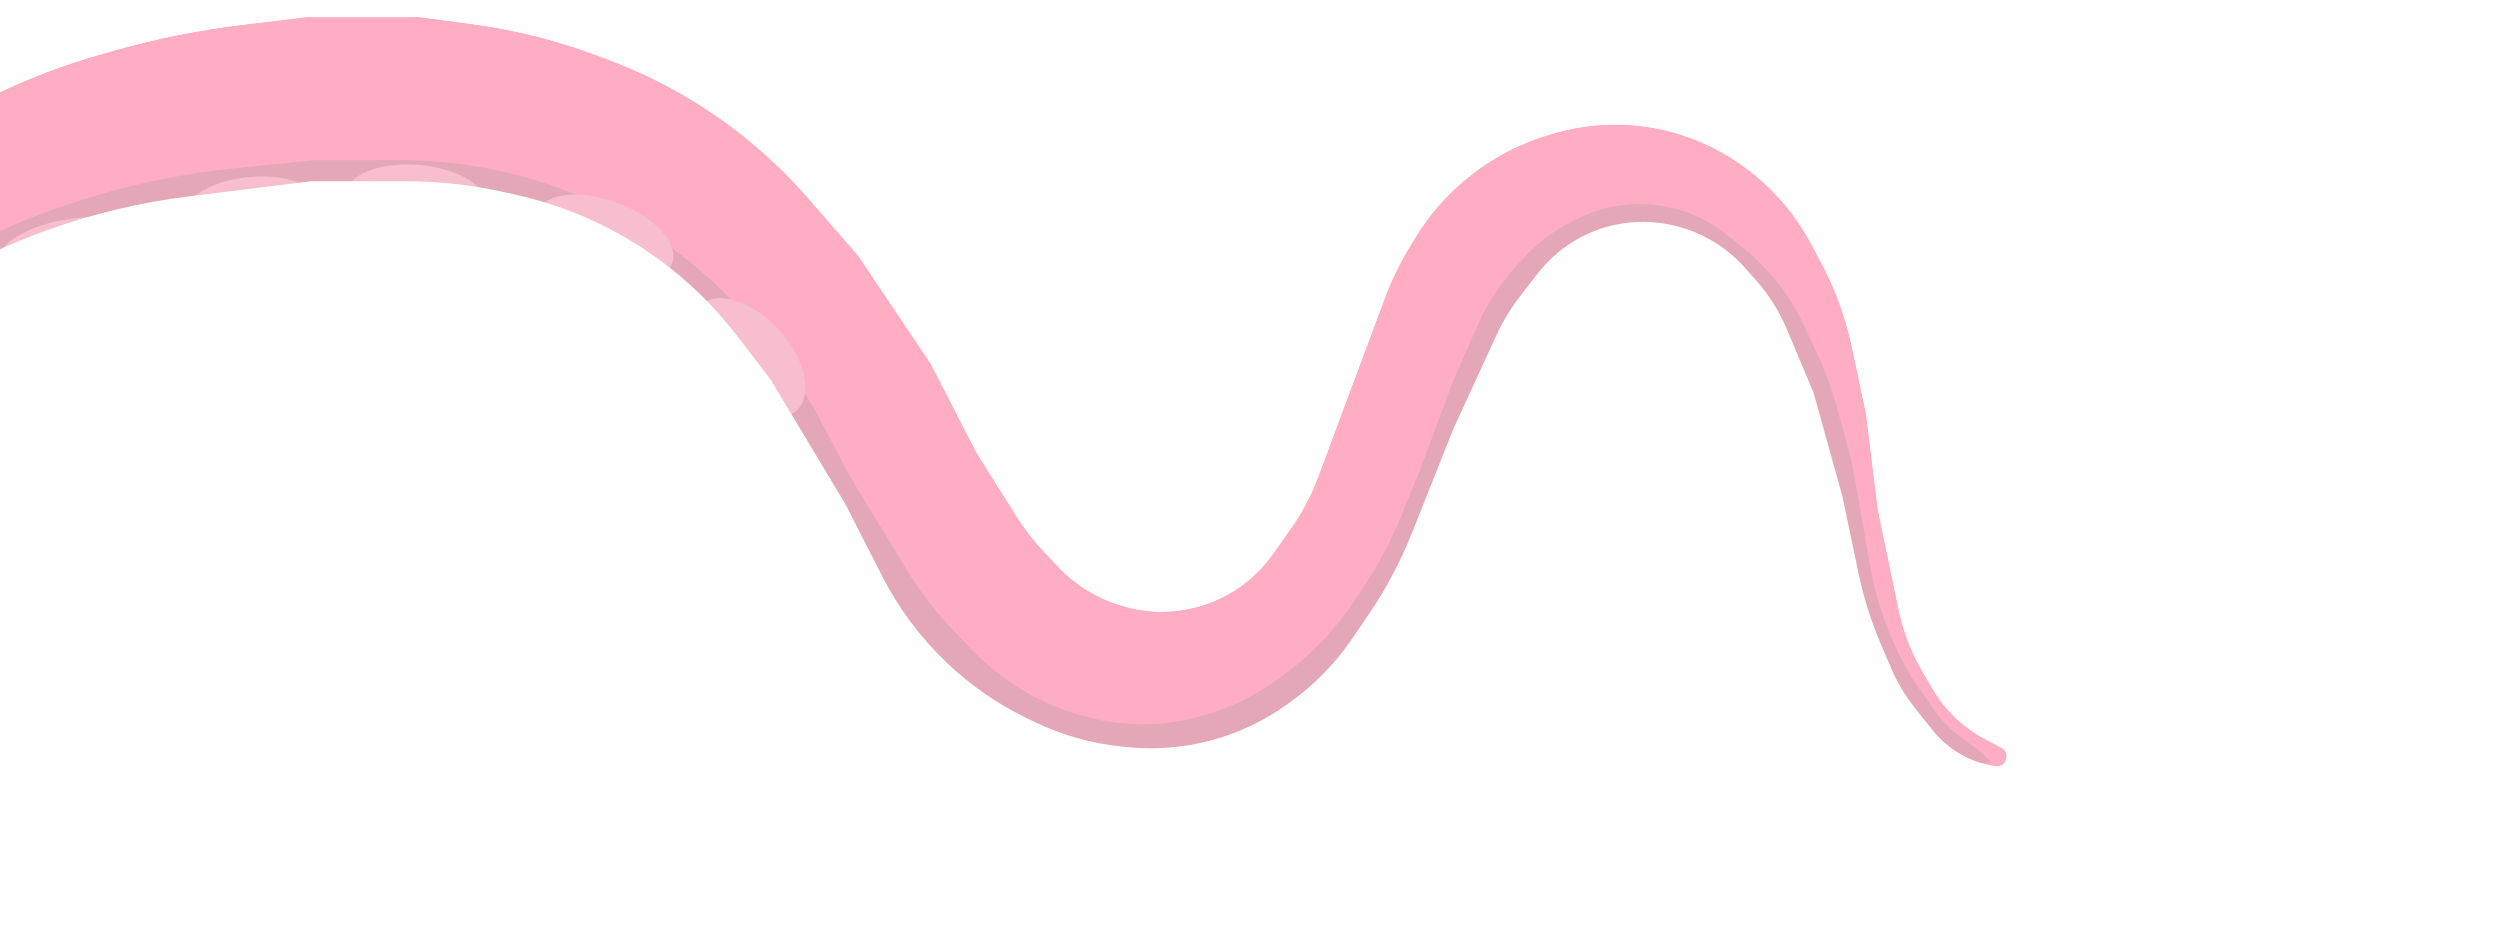
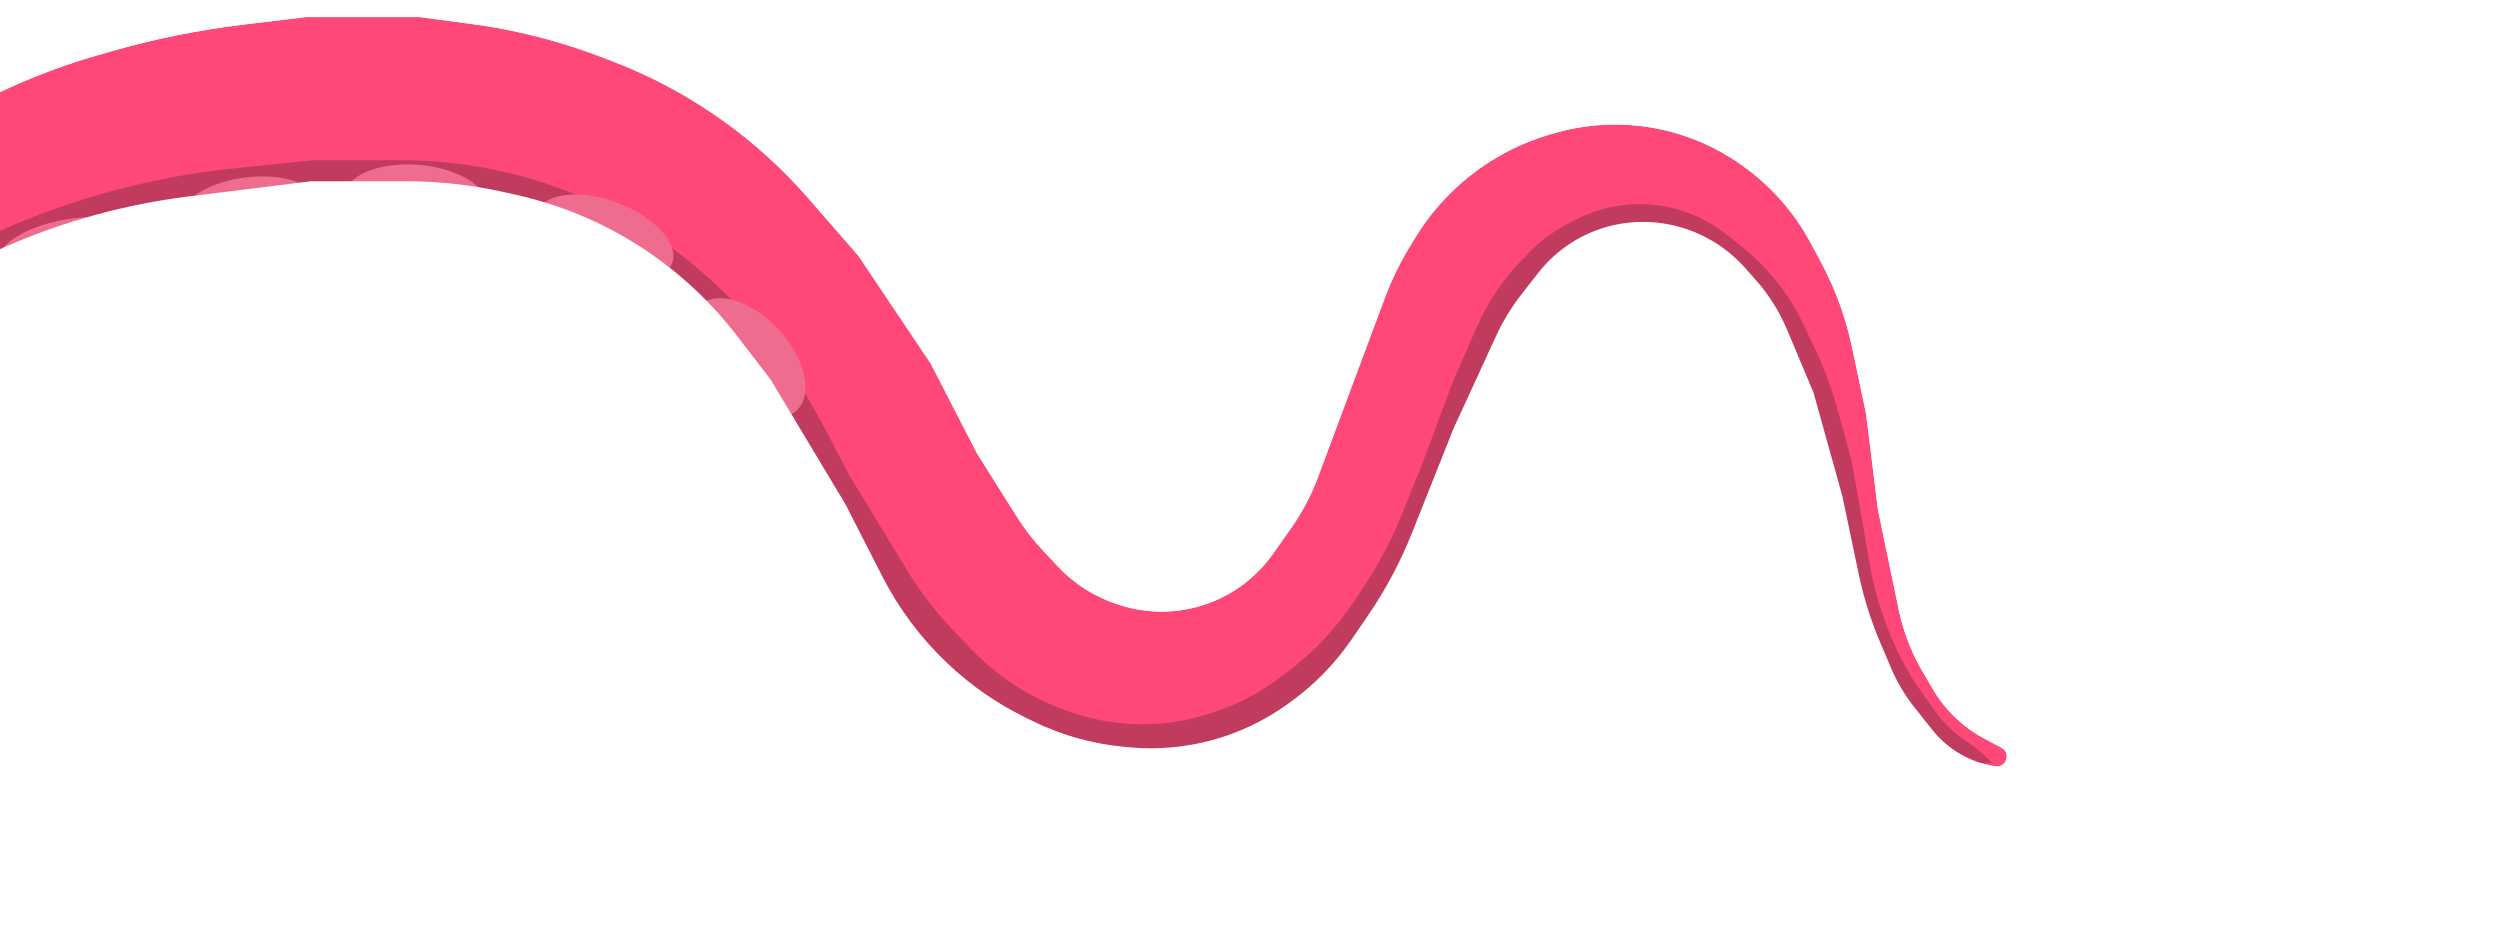
<svg xmlns="http://www.w3.org/2000/svg" width="1227" height="459" viewBox="0 0 1227 459" fill="none">
-   <mask id="mask0" maskUnits="userSpaceOnUse" x="0" y="0" width="1227" height="459">
-     <path d="M-85.275 97.345l48.52-31.583a313.791 313.791 0 0184.558-38.614l6.895-1.98a411.271 411.271 0 0164.051-12.995l31.278-3.791h56.086l25.006 3.334a285.016 285.016 0 0164.123 16.297l5.208 1.99a242.19 242.19 0 0196.208 67.238l24.773 28.469 35.456 52.863 22.563 43.837 19.573 31.116a110.124 110.124 0 0012.705 16.499l7.255 7.773a70.04 70.04 0 0030.44 19.101l.9.279a66.821 66.821 0 0074.4-25.285l8.932-12.653a110.249 110.249 0 0013.243-25.096l17.57-47.191 15.235-40.788a145.78 145.78 0 0111.767-24.341l2.818-4.666a115.578 115.578 0 0166.774-51.277l1.857-.538a106.896 106.896 0 0192.254 15.944l.737.532a110.4 110.4 0 0132.704 37.304l5.047 9.389a156.63 156.63 0 0115.27 41.71l6.956 32.848 5.802 47.06 10.214 49.127a100.225 100.225 0 0011.55 30.087l5.055 8.666a64.861 64.861 0 0025.542 24.569l8.283 4.411c4.839 2.576 2.402 9.943-3.018 9.126a48.765 48.765 0 01-30.881-17.843l-8.673-10.892a84.198 84.198 0 01-11.59-19.435l-5.227-12.265a182.528 182.528 0 01-10.744-34.172l-7.917-37.825-14.182-50.929-12.981-30.885a88.894 88.894 0 00-15.513-24.619l-5.26-5.918c-10.271-11.555-24.424-19.219-39.694-21.63-8.473-1.338-17.229-1.01-25.568.998a65.286 65.286 0 00-36.209 23.332l-8.229 10.554a103.631 103.631 0 00-12.424 20.421l-20.76 45.153-20.547 51.597a206.177 206.177 0 01-21.379 40.128l-8.119 11.866a124.903 124.903 0 01-30.482 31.104l-1.499 1.071a114.566 114.566 0 01-77.516 20.814l-2.618-.251a128.907 128.907 0 01-44.681-12.694l-3.888-1.917a152.552 152.552 0 01-37.463-26.082l-.456-.432a156.693 156.693 0 01-31.772-42.464l-18.059-35.349-36.746-61.243-16.645-21.67a188.098 188.098 0 00-108.184-69l-6.202-1.385a220.06 220.06 0 00-47.959-5.29h-46.642l-60.11 7.456a322.829 322.829 0 00-131.732 46.846l-46.039 28.86v-74.78z" fill="#FF4878">
-       <animate attributeName="d" values="M0.5 40.001V187.5C107 154.999 250 97.5 344 259C438 420.5 517.677 414.028 585 413C716 411 753.419 205.416 760.5 185.5C776.5 140.5 826.489 127.657 857 171.5C886.267 213.556 877.329 374.14 979.819 369.508C984.477 369.298 985.774 363.291 981.943 360.632C922.219 319.186 923.471 261.483 906.5 154.001C888.5 40.001 716 -2.999 672.5 154.001C629 311.001 544.5 356.501 460.5 175.001C376.5 -6.499 172 -37.499 0.5 40.001Z; M0.5 40.001V187.5C107 154.999 250 97.5 344 259C438 420.5 517.677 414.028 585 413C716 411 738.919 260.916 746 241C762 196 806.489 197.157 837 241C865.616 282.121 904.33 366.622 977.094 333.229C981.63 331.147 979.961 325.28 974.974 325.481C935.249 327.085 898.767 327.356 883 227.5C865 113.5 739.5 82.5 673.5 198C607.5 313.5 528 353 460.5 175.001C393 -2.998 172 -37.499 0.5 40.001Z; M0.5 40.001V187.5C107 154.999 266.006 125 344 259C421.994 393 463.5 419 541.5 419C619.5 419 660.5 393 687.5 361.5C714.5 330 787.5 309.5 824 338.5C858.302 365.754 903.645 376.669 977.459 333.892C981.777 331.389 979.966 325.414 974.994 325.845C933.527 329.437 888.249 340.837 839.5 285.5C784 222.5 716 246.5 660.5 295.5C605 344.5 528 353 460.5 175.001C393 -2.998 172 -37.499 0.5 40.001Z; M0.5 40.001V187.5C107 154.999 250 97.5 344 259C438 420.5 517.677 414.028 585 413C716 411 738.919 260.916 746 241C762 196 806.489 197.157 837 241C865.616 282.121 904.33 366.622 977.094 333.229C981.63 331.147 979.961 325.28 974.974 325.481C935.249 327.085 898.767 327.356 883 227.5C865 113.5 739.5 82.5 673.5 198C607.5 313.5 528 353 460.5 175.001C393 -2.998 172 -37.499 0.5 40.001Z; M0.5 40.001V187.5C107 154.999 266.006 125 344 259C421.994 393 463.5 419 541.5 419C619.5 419 660.5 393 687.5 361.5C714.5 330 787.5 309.5 824 338.5C858.302 365.754 903.645 376.669 977.459 333.892C981.777 331.389 979.966 325.414 974.994 325.845C933.527 329.437 888.249 340.837 839.5 285.5C784 222.5 716 246.5 660.5 295.5C605 344.5 528 353 460.5 175.001C393 -2.998 172 -37.499 0.5 40.001Z; M0.5 40.001V187.5C107 154.999 250 97.5 344 259C438 420.5 517.677 414.028 585 413C716 411 738.919 260.916 746 241C762 196 806.489 197.157 837 241C865.616 282.121 904.33 366.622 977.094 333.229C981.63 331.147 979.961 325.28 974.974 325.481C935.249 327.085 898.767 327.356 883 227.5C865 113.5 739.5 82.5 673.5 198C607.5 313.5 528 353 460.5 175.001C393 -2.998 172 -37.499 0.5 40.001Z; M0.5 40.001V187.5C107 154.999 250 97.5 344 259C438 420.5 517.677 414.028 585 413C716 411 753.419 205.416 760.5 185.5C776.5 140.5 826.489 127.657 857 171.5C886.267 213.556 877.329 374.14 979.819 369.508C984.477 369.298 985.774 363.291 981.943 360.632C922.219 319.186 923.471 261.483 906.5 154.001C888.5 40.001 716 -2.999 672.5 154.001C629 311.001 544.5 356.501 460.5 175.001C376.5 -6.499 172 -37.499 0.5 40.001Z;" dur="30s" repeatCount="indefinite" />
+   <mask id="mask0" mask-type="alpha" maskUnits="userSpaceOnUse" x="0" y="0" width="1227" height="459">
+     <path d="M-85.275 97.345L-36.755 65.762C-23.564 57.175 -9.745 49.593 4.584 43.08C18.581 36.718 33.026 31.393 47.803 27.148L54.698 25.168C75.67 19.144 97.088 14.799 118.749 12.173L150.027 8.382H206.113L231.119 11.716C253.054 14.641 274.573 20.11 295.242 28.012L300.45 30.004C319.993 37.476 338.486 47.45 355.466 59.675C370.597 70.57 384.419 83.175 396.658 97.241L421.431 125.71L456.887 178.573L479.45 222.41L499.023 253.526C502.728 259.415 506.981 264.939 511.728 270.025L518.983 277.798C527.296 286.704 537.788 293.288 549.423 296.899L550.323 297.178C562.555 300.975 575.621 301.176 587.964 297.757C602.836 293.639 615.824 284.5 624.723 271.893L633.655 259.24C639.132 251.48 643.583 243.045 646.898 234.144L664.468 186.953L679.703 146.165C682.863 137.704 686.802 129.556 691.47 121.824L694.288 117.158C701.426 105.334 710.626 94.886 721.45 86.308C733.204 76.994 746.658 70.056 761.062 65.881L762.919 65.343C776.654 61.361 791.048 60.177 805.25 61.858C823.27 63.992 840.45 70.679 855.173 81.287L855.91 81.819C869.5 91.612 880.684 104.368 888.614 119.123L893.661 128.512C900.707 141.62 905.848 155.664 908.931 170.222L915.887 203.07L921.689 250.13L931.903 299.257C934.105 309.843 938.005 320.004 943.453 329.344L948.508 338.01C954.576 348.412 963.42 356.919 974.05 362.579L982.333 366.99C987.172 369.566 984.735 376.933 979.315 376.116C967.137 374.281 956.105 367.906 948.434 358.273L939.761 347.381C935.041 341.454 931.142 334.916 928.171 327.946L922.944 315.681C918.251 304.67 914.652 293.224 912.2 281.509L904.283 243.684L890.101 192.755L877.12 161.87C873.336 152.867 868.095 144.549 861.607 137.251L856.347 131.333C846.076 119.778 831.923 112.114 816.653 109.703C808.18 108.365 799.424 108.693 791.085 110.701C776.723 114.158 763.959 122.383 754.876 134.033L746.647 144.587C741.732 150.892 737.563 157.744 734.223 165.008L713.463 210.161L692.916 261.758C687.291 275.881 680.121 289.339 671.537 301.886L663.418 313.752C655.157 325.825 644.84 336.353 632.936 344.856L631.437 345.927C620.452 353.773 608.166 359.616 595.147 363.186C581.735 366.864 567.765 368.068 553.921 366.741L551.303 366.49C535.764 364.999 520.624 360.698 506.622 353.796L502.734 351.879C489.009 345.113 476.38 336.321 465.271 325.797L464.815 325.365C451.888 313.118 441.144 298.758 433.043 282.901L414.984 247.552L378.238 186.309L361.593 164.639C349.979 149.519 336.134 136.252 320.532 125.294C300.322 111.098 277.513 101.022 253.409 95.639L247.207 94.254C231.463 90.739 215.38 88.965 199.248 88.965H152.606L92.495 96.42C77.148 98.324 61.957 101.328 47.041 105.409C16.585 113.741 -12.483 126.496 -39.236 143.266L-85.275 172.126V97.345Z" fill="#FF4878">
+       <animate attributeName="d" values="                 M0.5 40.001V187.5C107 154.999 250 97.5 344 259C438 420.5 517.677 414.028 585 413C716 411 753.419 205.416 760.5 185.5C776.5 140.5 826.489 127.657 857 171.5C886.267 213.556 877.329 374.14 979.819 369.508C984.477 369.298 985.774 363.291 981.943 360.632C922.219 319.186 923.471 261.483 906.5 154.001C888.5 40.001 716 -2.999 672.5 154.001C629 311.001 544.5 356.501 460.5 175.001C376.5 -6.499 172 -37.499 0.5 40.001Z;                 M0.5 40.001V187.5C107 154.999 250 97.5 344 259C438 420.5 517.677 414.028 585 413C716 411 738.919 260.916 746 241C762 196 806.489 197.157 837 241C865.616 282.121 904.33 366.622 977.094 333.229C981.63 331.147 979.961 325.28 974.974 325.481C935.249 327.085 898.767 327.356 883 227.5C865 113.5 739.5 82.5 673.5 198C607.5 313.5 528 353 460.5 175.001C393 -2.998 172 -37.499 0.5 40.001Z;                 M0.5 40.001V187.5C107 154.999 266.006 125 344 259C421.994 393 463.5 419 541.5 419C619.5 419 660.5 393 687.5 361.5C714.5 330 787.5 309.5 824 338.5C858.302 365.754 903.645 376.669 977.459 333.892C981.777 331.389 979.966 325.414 974.994 325.845C933.527 329.437 888.249 340.837 839.5 285.5C784 222.5 716 246.5 660.5 295.5C605 344.5 528 353 460.5 175.001C393 -2.998 172 -37.499 0.5 40.001Z;                 M0.5 40.001V187.5C107 154.999 250 97.5 344 259C438 420.5 517.677 414.028 585 413C716 411 738.919 260.916 746 241C762 196 806.489 197.157 837 241C865.616 282.121 904.33 366.622 977.094 333.229C981.63 331.147 979.961 325.28 974.974 325.481C935.249 327.085 898.767 327.356 883 227.5C865 113.5 739.5 82.5 673.5 198C607.5 313.5 528 353 460.5 175.001C393 -2.998 172 -37.499 0.5 40.001Z;                 M0.5 40.001V187.5C107 154.999 266.006 125 344 259C421.994 393 463.5 419 541.5 419C619.5 419 660.5 393 687.5 361.5C714.5 330 787.5 309.5 824 338.5C858.302 365.754 903.645 376.669 977.459 333.892C981.777 331.389 979.966 325.414 974.994 325.845C933.527 329.437 888.249 340.837 839.5 285.5C784 222.5 716 246.5 660.5 295.5C605 344.5 528 353 460.5 175.001C393 -2.998 172 -37.499 0.5 40.001Z;                 M0.5 40.001V187.5C107 154.999 250 97.5 344 259C438 420.5 517.677 414.028 585 413C716 411 738.919 260.916 746 241C762 196 806.489 197.157 837 241C865.616 282.121 904.33 366.622 977.094 333.229C981.63 331.147 979.961 325.28 974.974 325.481C935.249 327.085 898.767 327.356 883 227.5C865 113.5 739.5 82.5 673.5 198C607.5 313.5 528 353 460.5 175.001C393 -2.998 172 -37.499 0.5 40.001Z;                 M0.5 40.001V187.5C107 154.999 250 97.5 344 259C438 420.5 517.677 414.028 585 413C716 411 753.419 205.416 760.5 185.5C776.5 140.5 826.489 127.657 857 171.5C886.267 213.556 877.329 374.14 979.819 369.508C984.477 369.298 985.774 363.291 981.943 360.632C922.219 319.186 923.471 261.483 906.5 154.001C888.5 40.001 716 -2.999 672.5 154.001C629 311.001 544.5 356.501 460.5 175.001C376.5 -6.499 172 -37.499 0.5 40.001Z;             " dur="30s" repeatCount="indefinite" />
    </path>
  </mask>
-   <g mask="url(#mask0)" style="transform-box:fill-box;transform-origin:50% 50%">
-     <animateTransform attributeType="xml" attributeName="transform" type="skewY" dur="12s" begin="0" values="0; -3; 0; -8; 0; -1; 0;" repeatCount="indefinite" />
-     <path d="M-85.275 97.345l48.52-31.583a313.791 313.791 0 0184.558-38.614l6.895-1.98a411.271 411.271 0 0164.051-12.995l31.278-3.791h56.086l25.006 3.334a285.016 285.016 0 0164.123 16.297l5.208 1.99a242.19 242.19 0 0196.208 67.238l24.773 28.469 35.456 52.863 22.563 43.837 19.573 31.116a110.124 110.124 0 0012.705 16.499l7.255 7.773a70.04 70.04 0 0030.44 19.101l.9.279a66.821 66.821 0 0074.4-25.285l8.932-12.653a110.249 110.249 0 0013.243-25.096l17.57-47.191 15.235-40.788a145.78 145.78 0 0111.767-24.341l2.818-4.666a115.578 115.578 0 0166.774-51.277l1.857-.538a106.896 106.896 0 0192.254 15.944l.737.532a110.4 110.4 0 0132.704 37.304l5.047 9.389a156.63 156.63 0 0115.27 41.71l6.956 32.848 5.802 47.06 10.214 49.127a100.225 100.225 0 0011.55 30.087l5.055 8.666a64.861 64.861 0 0025.542 24.569l8.283 4.411c4.839 2.576 2.402 9.943-3.018 9.126a48.765 48.765 0 01-30.881-17.843l-8.673-10.892a84.198 84.198 0 01-11.59-19.435l-5.227-12.265a182.528 182.528 0 01-10.744-34.172l-7.917-37.825-14.182-50.929-12.981-30.885a88.894 88.894 0 00-15.513-24.619l-5.26-5.918c-10.271-11.555-24.424-19.219-39.694-21.63-8.473-1.338-17.229-1.01-25.568.998a65.286 65.286 0 00-36.209 23.332l-8.229 10.554a103.631 103.631 0 00-12.424 20.421l-20.76 45.153-20.547 51.597a206.177 206.177 0 01-21.379 40.128l-8.119 11.866a124.903 124.903 0 01-30.482 31.104l-1.499 1.071a114.566 114.566 0 01-77.516 20.814l-2.618-.251a128.907 128.907 0 01-44.681-12.694l-3.888-1.917a152.552 152.552 0 01-37.463-26.082l-.456-.432a156.693 156.693 0 01-31.772-42.464l-18.059-35.349-36.746-61.243-16.645-21.67a188.098 188.098 0 00-108.184-69l-6.202-1.385a220.06 220.06 0 00-47.959-5.29h-46.642l-60.11 7.456a322.829 322.829 0 00-131.732 46.846l-46.039 28.86v-74.78z" fill="#FF4878">
-       <animate attributeName="d" values="M0.5 40.001V187.5C107 154.999 250 97.5 344 259C438 420.5 517.677 414.028 585 413C716 411 753.419 205.416 760.5 185.5C776.5 140.5 826.489 127.657 857 171.5C886.267 213.556 877.329 374.14 979.819 369.508C984.477 369.298 985.774 363.291 981.943 360.632C922.219 319.186 923.471 261.483 906.5 154.001C888.5 40.001 716 -2.999 672.5 154.001C629 311.001 544.5 356.501 460.5 175.001C376.5 -6.499 172 -37.499 0.5 40.001Z; M0.5 40.001V187.5C107 154.999 250 97.5 344 259C438 420.5 517.677 414.028 585 413C716 411 738.919 260.916 746 241C762 196 806.489 197.157 837 241C865.616 282.121 904.33 366.622 977.094 333.229C981.63 331.147 979.961 325.28 974.974 325.481C935.249 327.085 898.767 327.356 883 227.5C865 113.5 739.5 82.5 673.5 198C607.5 313.5 528 353 460.5 175.001C393 -2.998 172 -37.499 0.5 40.001Z; M0.5 40.001V187.5C107 154.999 266.006 125 344 259C421.994 393 463.5 419 541.5 419C619.5 419 660.5 393 687.5 361.5C714.5 330 787.5 309.5 824 338.5C858.302 365.754 903.645 376.669 977.459 333.892C981.777 331.389 979.966 325.414 974.994 325.845C933.527 329.437 888.249 340.837 839.5 285.5C784 222.5 716 246.5 660.5 295.5C605 344.5 528 353 460.5 175.001C393 -2.998 172 -37.499 0.5 40.001Z; M0.5 40.001V187.5C107 154.999 250 97.5 344 259C438 420.5 517.677 414.028 585 413C716 411 738.919 260.916 746 241C762 196 806.489 197.157 837 241C865.616 282.121 904.33 366.622 977.094 333.229C981.63 331.147 979.961 325.28 974.974 325.481C935.249 327.085 898.767 327.356 883 227.5C865 113.5 739.5 82.5 673.5 198C607.5 313.5 528 353 460.5 175.001C393 -2.998 172 -37.499 0.5 40.001Z; M0.5 40.001V187.5C107 154.999 266.006 125 344 259C421.994 393 463.5 419 541.5 419C619.5 419 660.5 393 687.5 361.5C714.5 330 787.5 309.5 824 338.5C858.302 365.754 903.645 376.669 977.459 333.892C981.777 331.389 979.966 325.414 974.994 325.845C933.527 329.437 888.249 340.837 839.5 285.5C784 222.5 716 246.5 660.5 295.5C605 344.5 528 353 460.5 175.001C393 -2.998 172 -37.499 0.5 40.001Z; M0.5 40.001V187.5C107 154.999 250 97.5 344 259C438 420.5 517.677 414.028 585 413C716 411 738.919 260.916 746 241C762 196 806.489 197.157 837 241C865.616 282.121 904.33 366.622 977.094 333.229C981.63 331.147 979.961 325.28 974.974 325.481C935.249 327.085 898.767 327.356 883 227.5C865 113.5 739.5 82.5 673.5 198C607.5 313.5 528 353 460.5 175.001C393 -2.998 172 -37.499 0.5 40.001Z; M0.5 40.001V187.5C107 154.999 250 97.5 344 259C438 420.5 517.677 414.028 585 413C716 411 753.419 205.416 760.5 185.5C776.5 140.5 826.489 127.657 857 171.5C886.267 213.556 877.329 374.14 979.819 369.508C984.477 369.298 985.774 363.291 981.943 360.632C922.219 319.186 923.471 261.483 906.5 154.001C888.5 40.001 716 -2.999 672.5 154.001C629 311.001 544.5 356.501 460.5 175.001C376.5 -6.499 172 -37.499 0.5 40.001Z;" dur="30s" repeatCount="indefinite" />
+   <g mask="url(#mask0)" style="transform-box: fill-box; transform-origin: 50% 50%;">
+     <animateTransform attributeType="xml" attributeName="transform" type="skewY" dur="12s" begin="0" values="0; -3; 0; -8; 0; -1;  0;" repeatCount="indefinite" />
+     <path d="M-85.275 97.345L-36.755 65.762C-23.564 57.175 -9.745 49.593 4.584 43.08C18.581 36.718 33.026 31.393 47.803 27.148L54.698 25.168C75.67 19.144 97.088 14.799 118.749 12.173L150.027 8.382H206.113L231.119 11.716C253.054 14.641 274.573 20.11 295.242 28.012L300.45 30.004C319.993 37.476 338.486 47.45 355.466 59.675C370.597 70.57 384.419 83.175 396.658 97.241L421.431 125.71L456.887 178.573L479.45 222.41L499.023 253.526C502.728 259.415 506.981 264.939 511.728 270.025L518.983 277.798C527.296 286.704 537.788 293.288 549.423 296.899L550.323 297.178C562.555 300.975 575.621 301.176 587.964 297.757C602.836 293.639 615.824 284.5 624.723 271.893L633.655 259.24C639.132 251.48 643.583 243.045 646.898 234.144L664.468 186.953L679.703 146.165C682.863 137.704 686.802 129.556 691.47 121.824L694.288 117.158C701.426 105.334 710.626 94.886 721.45 86.308C733.204 76.994 746.658 70.056 761.062 65.881L762.919 65.343C776.654 61.361 791.048 60.177 805.25 61.858C823.27 63.992 840.45 70.679 855.173 81.287L855.91 81.819C869.5 91.612 880.684 104.368 888.614 119.123L893.661 128.512C900.707 141.62 905.848 155.664 908.931 170.222L915.887 203.07L921.689 250.13L931.903 299.257C934.105 309.843 938.005 320.004 943.453 329.344L948.508 338.01C954.576 348.412 963.42 356.919 974.05 362.579L982.333 366.99C987.172 369.566 984.735 376.933 979.315 376.116C967.137 374.281 956.105 367.906 948.434 358.273L939.761 347.381C935.041 341.454 931.142 334.916 928.171 327.946L922.944 315.681C918.251 304.67 914.652 293.224 912.2 281.509L904.283 243.684L890.101 192.755L877.12 161.87C873.336 152.867 868.095 144.549 861.607 137.251L856.347 131.333C846.076 119.778 831.923 112.114 816.653 109.703C808.18 108.365 799.424 108.693 791.085 110.701C776.723 114.158 763.959 122.383 754.876 134.033L746.647 144.587C741.732 150.892 737.563 157.744 734.223 165.008L713.463 210.161L692.916 261.758C687.291 275.881 680.121 289.339 671.537 301.886L663.418 313.752C655.157 325.825 644.84 336.353 632.936 344.856L631.437 345.927C620.452 353.773 608.166 359.616 595.147 363.186C581.735 366.864 567.765 368.068 553.921 366.741L551.303 366.49C535.764 364.999 520.624 360.698 506.622 353.796L502.734 351.879C489.009 345.113 476.38 336.321 465.271 325.797L464.815 325.365C451.888 313.118 441.144 298.758 433.043 282.901L414.984 247.552L378.238 186.309L361.593 164.639C349.979 149.519 336.134 136.252 320.532 125.294C300.322 111.098 277.513 101.022 253.409 95.639L247.207 94.254C231.463 90.739 215.38 88.965 199.248 88.965H152.606L92.495 96.42C77.148 98.324 61.957 101.328 47.041 105.409C16.585 113.741 -12.483 126.496 -39.236 143.266L-85.275 172.126V97.345Z" fill="#FF4878">
+       <animate attributeName="d" values="                 M0.5 40.001V187.5C107 154.999 250 97.5 344 259C438 420.5 517.677 414.028 585 413C716 411 753.419 205.416 760.5 185.5C776.5 140.5 826.489 127.657 857 171.5C886.267 213.556 877.329 374.14 979.819 369.508C984.477 369.298 985.774 363.291 981.943 360.632C922.219 319.186 923.471 261.483 906.5 154.001C888.5 40.001 716 -2.999 672.5 154.001C629 311.001 544.5 356.501 460.5 175.001C376.5 -6.499 172 -37.499 0.5 40.001Z;                 M0.5 40.001V187.5C107 154.999 250 97.5 344 259C438 420.5 517.677 414.028 585 413C716 411 738.919 260.916 746 241C762 196 806.489 197.157 837 241C865.616 282.121 904.33 366.622 977.094 333.229C981.63 331.147 979.961 325.28 974.974 325.481C935.249 327.085 898.767 327.356 883 227.5C865 113.5 739.5 82.5 673.5 198C607.5 313.5 528 353 460.5 175.001C393 -2.998 172 -37.499 0.5 40.001Z;                 M0.5 40.001V187.5C107 154.999 266.006 125 344 259C421.994 393 463.5 419 541.5 419C619.5 419 660.5 393 687.5 361.5C714.5 330 787.5 309.5 824 338.5C858.302 365.754 903.645 376.669 977.459 333.892C981.777 331.389 979.966 325.414 974.994 325.845C933.527 329.437 888.249 340.837 839.5 285.5C784 222.5 716 246.5 660.5 295.5C605 344.5 528 353 460.5 175.001C393 -2.998 172 -37.499 0.5 40.001Z;                 M0.5 40.001V187.5C107 154.999 250 97.5 344 259C438 420.5 517.677 414.028 585 413C716 411 738.919 260.916 746 241C762 196 806.489 197.157 837 241C865.616 282.121 904.33 366.622 977.094 333.229C981.63 331.147 979.961 325.28 974.974 325.481C935.249 327.085 898.767 327.356 883 227.5C865 113.5 739.5 82.5 673.5 198C607.5 313.5 528 353 460.5 175.001C393 -2.998 172 -37.499 0.5 40.001Z;                 M0.5 40.001V187.5C107 154.999 266.006 125 344 259C421.994 393 463.5 419 541.5 419C619.5 419 660.5 393 687.5 361.5C714.5 330 787.5 309.5 824 338.5C858.302 365.754 903.645 376.669 977.459 333.892C981.777 331.389 979.966 325.414 974.994 325.845C933.527 329.437 888.249 340.837 839.5 285.5C784 222.5 716 246.5 660.5 295.5C605 344.5 528 353 460.5 175.001C393 -2.998 172 -37.499 0.5 40.001Z;                 M0.5 40.001V187.5C107 154.999 250 97.5 344 259C438 420.5 517.677 414.028 585 413C716 411 738.919 260.916 746 241C762 196 806.489 197.157 837 241C865.616 282.121 904.33 366.622 977.094 333.229C981.63 331.147 979.961 325.28 974.974 325.481C935.249 327.085 898.767 327.356 883 227.5C865 113.5 739.5 82.5 673.5 198C607.5 313.5 528 353 460.5 175.001C393 -2.998 172 -37.499 0.5 40.001Z;                 M0.5 40.001V187.5C107 154.999 250 97.5 344 259C438 420.5 517.677 414.028 585 413C716 411 753.419 205.416 760.5 185.5C776.5 140.5 826.489 127.657 857 171.5C886.267 213.556 877.329 374.14 979.819 369.508C984.477 369.298 985.774 363.291 981.943 360.632C922.219 319.186 923.471 261.483 906.5 154.001C888.5 40.001 716 -2.999 672.5 154.001C629 311.001 544.5 356.501 460.5 175.001C376.5 -6.499 172 -37.499 0.5 40.001Z;             " dur="30s" repeatCount="indefinite" />
    </path>
-     <path d="M975.123 374.55h2.652l-2.701-2.7a59.577 59.577 0 00-9.592-7.783 59.643 59.643 0 01-16.23-15.683l-7.213-10.274a124.789 124.789 0 01-12.569-22.548l-1.291-3.013a156.246 156.246 0 01-10.273-34.486l-9.11-51.785-7.128-25.994a170.39 170.39 0 00-9.969-27.103l-6.17-13.197a108.773 108.773 0 00-31.092-39.272l-7.368-5.823a68.254 68.254 0 00-72.415-7.713l-2.981 1.465a77.788 77.788 0 00-22.003 16.14l-3.777 3.962a108.515 108.515 0 00-20.747 31.084l-11.683 26.482-16.117 43.192-9.6 23.632a194.009 194.009 0 01-17.61 33.527l-5.312 8.084a140.344 140.344 0 01-34.294 36.102l-3.566 2.615a112.957 112.957 0 01-32.075 16.399l-1.38.446a106.616 106.616 0 01-64.484.34l-1.118-.348a120.74 120.74 0 01-51.315-31.789l-8.821-9.216a170.165 170.165 0 01-22.451-29.229l-28.402-46.695-12.823-24.454a256.169 256.169 0 00-36.339-52.266l-2.933-3.264a225.294 225.294 0 00-48.577-40.712 225.536 225.536 0 00-54.699-24.616 226.058 226.058 0 00-64.497-9.407h-43.155l-38.774 3.969A377.567 377.567 0 00-57.77 145.343l-32.017 21.626 4.513 79.938 76.07-34.812 69.623-26.431 2.622-.683a478.208 478.208 0 01120.509-15.434l22.666 1.79a135.55 135.55 0 0184.017 38.133l2.234 2.18a155.637 155.637 0 0117.618 20.476l18.514 25.74 34.812 61.243A248.968 248.968 0 00415.641 379l3.424 2.846a208.773 208.773 0 0024.005 17.228l3.005 1.849a178.723 178.723 0 0037.874 17.58 178.742 178.742 0 0051.627 8.881l28.97.673h3.539c20.252 0 40.338-3.655 59.291-10.791l2.812-1.058a150.183 150.183 0 0081.411-73.386l7.446-14.893a228.646 228.646 0 0015.024-38.338l9.048-31.08 16.117-44.482 10.952-27.583a44.23 44.23 0 0122.278-23.7 44.246 44.246 0 0134.662-1.282 44.273 44.273 0 0120.467 15.999l8.223 11.779a91.07 91.07 0 0112.044 24.313l6.769 21.103 2.886 14.697a258.93 258.93 0 0011.932 41.804l4.069 10.743a133.218 133.218 0 0010.639 21.837l9.949 16.429a71.336 71.336 0 0061.019 34.382z" fill="#C03B5E">
-       <animate attributeName="d" values="M280.5 93.5C172 55 1.5 110 1.5 110L0.5 199.5C0.5 199.5 133 156 179 160.5C225 165 278.5 167.5 351.5 294.5C424.5 421.5 529.805 416.636 565 421.5C626.5 430 721.5 385 748.5 244.5C775.5 104 856.301 145.848 868 210.5C896.5 368 941 369.5 980 369.5C963 367 933.318 360 913 288.5C892.682 217 882.259 138.011 843 112C787.024 74.914 738.274 133.112 718 190.5C667.658 333 606 391 508 345C410 299 389 132 280.5 93.5Z; M280.5 93.5C126 38.677 1.5 110 1.5 110L0.5 199.5C0.5 199.5 133 156 179 160.5C225 165 278.5 167.5 351.5 294.5C424.5 421.5 529.805 416.636 565 421.5C626.5 430 714.359 385.5 733 288.5C751.641 191.5 825.5 230 850.5 272.5C875.5 315 919.5 353 958 339.5C914.5 347 880 303.5 860 270C840 236.5 832 224.5 802 209.5C772 194.5 725.825 197 693.5 288.5C661.175 380 554.167 409 461.5 339.5C368.833 270 435 148.323 280.5 93.5Z; M245.5 95C91 40.177 1.5 110 1.5 110L0.5 199.5C0.5 199.5 133 156 179 160.5C225 165 278.5 167.5 351.5 294.5C424.5 421.5 500.805 422.136 536 427C597.5 435.5 681.5 381.5 709.5 357.5C737.5 333.5 798.5 314 827.5 349.5C856.5 385 979 353.5 980 329.5C906 375 860.5 360 837.5 334.5C814.5 309 785.5 305.238 747.5 309C709.5 312.762 698 334 657 366C616 398 519.5 384.5 461.5 339.5C403.5 294.5 400 149.823 245.5 95Z; M280.5 93.5C126 38.677 1.5 110 1.5 110L0.5 199.5C0.5 199.5 133 156 179 160.5C225 165 278.5 167.5 351.5 294.5C424.5 421.5 529.805 416.636 565 421.5C626.5 430 714.359 385.5 733 288.5C751.641 191.5 825.5 230 850.5 272.5C875.5 315 919.5 353 958 339.5C914.5 347 880 303.5 860 270C840 236.5 832 224.5 802 209.5C772 194.5 725.825 197 693.5 288.5C661.175 380 554.167 409 461.5 339.5C368.833 270 435 148.323 280.5 93.5Z; M245.5 95C91 40.177 1.5 110 1.5 110L0.5 199.5C0.5 199.5 133 156 179 160.5C225 165 278.5 167.5 351.5 294.5C424.5 421.5 500.805 422.136 536 427C597.5 435.5 681.5 381.5 709.5 357.5C737.5 333.5 798.5 314 827.5 349.5C856.5 385 979 353.5 980 329.5C906 375 860.5 360 837.5 334.5C814.5 309 785.5 305.238 747.5 309C709.5 312.762 698 334 657 366C616 398 519.5 384.5 461.5 339.5C403.5 294.5 400 149.823 245.5 95Z; M280.5 93.5C126 38.677 1.5 110 1.5 110L0.5 199.5C0.5 199.5 133 156 179 160.5C225 165 278.5 167.5 351.5 294.5C424.5 421.5 529.805 416.636 565 421.5C626.5 430 714.359 385.5 733 288.5C751.641 191.5 825.5 230 850.5 272.5C875.5 315 919.5 353 958 339.5C914.5 347 880 303.5 860 270C840 236.5 832 224.5 802 209.5C772 194.5 725.825 197 693.5 288.5C661.175 380 554.167 409 461.5 339.5C368.833 270 435 148.323 280.5 93.5Z; M280.5 93.5C172 55 1.5 110 1.5 110L0.5 199.5C0.5 199.5 133 156 179 160.5C225 165 278.5 167.5 351.5 294.5C424.5 421.5 529.805 416.636 565 421.5C626.5 430 721.5 385 748.5 244.5C775.5 104 856.301 145.848 868 210.5C896.5 368 941 369.5 980 369.5C963 367 933.318 360 913 288.5C892.682 217 882.259 138.011 843 112C787.024 74.914 738.274 133.112 718 190.5C667.658 333 606 391 508 345C410 299 389 132 280.5 93.5Z;" dur="30s" repeatCount="indefinite" />
+     <path d="M975.123 374.55H977.775L975.074 371.85C972.155 368.93 968.94 366.322 965.482 364.067C959.123 359.92 953.615 354.597 949.252 348.384L942.039 338.11C937.081 331.049 932.869 323.492 929.47 315.562L928.179 312.549C923.438 301.488 919.991 289.916 917.906 278.063L908.796 226.278L901.668 200.284C899.118 190.984 895.783 181.917 891.699 173.181L885.529 159.984C878.361 144.653 867.715 131.205 854.437 120.712L847.069 114.889C838.904 108.436 829.372 103.935 819.201 101.732C804.163 98.473 788.465 100.392 774.654 107.176L771.673 108.641C763.445 112.682 755.996 118.147 749.67 124.781L745.893 128.743C737.232 137.826 730.212 148.344 725.146 159.827L713.463 186.309L697.346 229.501L687.746 253.133C682.983 264.856 677.086 276.085 670.136 286.66L664.824 294.744C655.636 308.726 644.022 320.952 630.53 330.846L626.964 333.461C617.218 340.608 606.389 346.145 594.889 349.86L593.509 350.306C578.264 355.231 562.105 356.658 546.233 354.479C540.401 353.679 534.645 352.396 529.025 350.646L527.907 350.298C508.386 344.217 490.729 333.279 476.592 318.509L467.771 309.293C459.251 300.391 451.723 290.591 445.32 280.064L416.918 233.369L404.095 208.915C394.202 190.05 381.995 172.492 367.756 156.649L364.823 153.385C350.63 137.593 334.276 123.887 316.246 112.673C299.201 102.072 280.784 93.787 261.547 88.057C240.627 81.826 218.878 78.65 197.05 78.65H153.895L115.121 82.619C86.483 85.55 58.275 91.747 31.045 101.089C-0.378 111.869 -30.241 126.749 -57.77 145.343L-89.787 166.969L-85.275 246.907L-9.204 212.095L60.419 185.664L63.041 184.981C102.391 174.734 142.887 169.547 183.55 169.547L206.216 171.337C223.605 172.71 240.565 177.426 256.167 185.227C268.708 191.497 280.2 199.675 290.233 209.47L292.467 211.65C298.922 217.952 304.817 224.803 310.085 232.126L328.599 257.866L363.411 319.109C377.502 341.74 395.137 361.962 415.641 379L419.065 381.846C426.649 388.148 434.671 393.905 443.07 399.074L446.075 400.923C457.97 408.243 470.681 414.143 483.949 418.503C500.629 423.983 518.024 426.975 535.576 427.384L564.546 428.057H568.085C588.337 428.057 608.423 424.402 627.376 417.266L630.188 416.208C645.63 410.394 660.008 402.076 672.745 391.587C688.965 378.229 702.202 361.616 711.599 342.822L719.045 327.929C725.196 315.628 730.224 302.796 734.069 289.591L743.117 258.511L759.234 214.029L770.186 186.446C774.332 176.003 782.297 167.53 792.464 162.746C803.359 157.618 815.88 157.157 827.126 161.464C835.393 164.63 842.526 170.204 847.593 177.463L855.816 189.242C861.022 196.699 865.082 204.895 867.86 213.555L874.629 234.658L877.515 249.355C880.313 263.599 884.305 277.583 889.447 291.159L893.516 301.902C896.39 309.49 899.951 316.799 904.155 323.739L914.104 340.168C921.564 352.486 932.578 362.258 945.696 368.198C954.942 372.385 964.974 374.55 975.123 374.55Z" fill="#C03B5E">
+       <animate attributeName="d" values="                 M280.5 93.5C172 55 1.5 110 1.5 110L0.5 199.5C0.5 199.5 133 156 179 160.5C225 165 278.5 167.5 351.5 294.5C424.5 421.5 529.805 416.636 565 421.5C626.5 430 721.5 385 748.5 244.5C775.5 104 856.301 145.848 868 210.5C896.5 368 941 369.5 980 369.5C963 367 933.318 360 913 288.5C892.682 217 882.259 138.011 843 112C787.024 74.914 738.274 133.112 718 190.5C667.658 333 606 391 508 345C410 299 389 132 280.5 93.5Z;                 M280.5 93.5C126 38.677 1.5 110 1.5 110L0.5 199.5C0.5 199.5 133 156 179 160.5C225 165 278.5 167.5 351.5 294.5C424.5 421.5 529.805 416.636 565 421.5C626.5 430 714.359 385.5 733 288.5C751.641 191.5 825.5 230 850.5 272.5C875.5 315 919.5 353 958 339.5C914.5 347 880 303.5 860 270C840 236.5 832 224.5 802 209.5C772 194.5 725.825 197 693.5 288.5C661.175 380 554.167 409 461.5 339.5C368.833 270 435 148.323 280.5 93.5Z;                 M245.5 95C91 40.177 1.5 110 1.5 110L0.5 199.5C0.5 199.5 133 156 179 160.5C225 165 278.5 167.5 351.5 294.5C424.5 421.5 500.805 422.136 536 427C597.5 435.5 681.5 381.5 709.5 357.5C737.5 333.5 798.5 314 827.5 349.5C856.5 385 979 353.5 980 329.5C906 375 860.5 360 837.5 334.5C814.5 309 785.5 305.238 747.5 309C709.5 312.762 698 334 657 366C616 398 519.5 384.5 461.5 339.5C403.5 294.5 400 149.823 245.5 95Z;                 M280.5 93.5C126 38.677 1.5 110 1.5 110L0.5 199.5C0.5 199.5 133 156 179 160.5C225 165 278.5 167.5 351.5 294.5C424.5 421.5 529.805 416.636 565 421.5C626.5 430 714.359 385.5 733 288.5C751.641 191.5 825.5 230 850.5 272.5C875.5 315 919.5 353 958 339.5C914.5 347 880 303.5 860 270C840 236.5 832 224.5 802 209.5C772 194.5 725.825 197 693.5 288.5C661.175 380 554.167 409 461.5 339.5C368.833 270 435 148.323 280.5 93.5Z;                 M245.5 95C91 40.177 1.5 110 1.5 110L0.5 199.5C0.5 199.5 133 156 179 160.5C225 165 278.5 167.5 351.5 294.5C424.5 421.5 500.805 422.136 536 427C597.5 435.5 681.5 381.5 709.5 357.5C737.5 333.5 798.5 314 827.5 349.5C856.5 385 979 353.5 980 329.5C906 375 860.5 360 837.5 334.5C814.5 309 785.5 305.238 747.5 309C709.5 312.762 698 334 657 366C616 398 519.5 384.5 461.5 339.5C403.5 294.5 400 149.823 245.5 95Z;                 M280.5 93.5C126 38.677 1.5 110 1.5 110L0.5 199.5C0.5 199.5 133 156 179 160.5C225 165 278.5 167.5 351.5 294.5C424.5 421.5 529.805 416.636 565 421.5C626.5 430 714.359 385.5 733 288.5C751.641 191.5 825.5 230 850.5 272.5C875.5 315 919.5 353 958 339.5C914.5 347 880 303.5 860 270C840 236.5 832 224.5 802 209.5C772 194.5 725.825 197 693.5 288.5C661.175 380 554.167 409 461.5 339.5C368.833 270 435 148.323 280.5 93.5Z;                 M280.5 93.5C172 55 1.5 110 1.5 110L0.5 199.5C0.5 199.5 133 156 179 160.5C225 165 278.5 167.5 351.5 294.5C424.5 421.5 529.805 416.636 565 421.5C626.5 430 721.5 385 748.5 244.5C775.5 104 856.301 145.848 868 210.5C896.5 368 941 369.5 980 369.5C963 367 933.318 360 913 288.5C892.682 217 882.259 138.011 843 112C787.024 74.914 738.274 133.112 718 190.5C667.658 333 606 391 508 345C410 299 389 132 280.5 93.5Z;             " dur="30s" repeatCount="indefinite" />
    </path>
-     <g transform="translate(20 -20)" fill="#EE6D8F">
-       <ellipse cx="19.227" cy="147.412" rx="42.147" ry="20.475" transform="rotate(173.775 19.227 147.412)" />
-       <ellipse cx="103.323" cy="125.066" rx="35.412" ry="18.187" transform="rotate(173.775 103.323 125.066)" />
-       <ellipse cx="184.151" cy="119.041" rx="35.412" ry="18.187" transform="rotate(-175.26 184.151 119.041)" />
-       <ellipse cx="276.784" cy="136.617" rx="35.412" ry="18.187" transform="rotate(-159.146 276.784 136.617)" />
-       <ellipse cx="347.174" cy="195.677" rx="35.097" ry="20.438" transform="rotate(-132.607 347.174 195.677)" />
+     <g transform="translate(20 -20)">
+       <ellipse cx="19.227" cy="147.412" rx="42.147" ry="20.475" transform="rotate(173.775 19.2272 147.412)" fill="#EE6D8F" />
+       <ellipse cx="103.323" cy="125.066" rx="35.412" ry="18.187" transform="rotate(173.775 103.323 125.066)" fill="#EE6D8F" />
+       <ellipse cx="184.151" cy="119.041" rx="35.412" ry="18.187" transform="rotate(-175.26 184.151 119.041)" fill="#EE6D8F" />
+       <ellipse cx="276.784" cy="136.617" rx="35.412" ry="18.187" transform="rotate(-159.146 276.784 136.617)" fill="#EE6D8F" />
+       <ellipse cx="347.174" cy="195.677" rx="35.097" ry="20.438" transform="rotate(-132.607 347.174 195.677)" fill="#EE6D8F" />
    </g>
-     <g transform="translate(5 10)" fill="#EE6D8F">
-       <ellipse cx="19.227" cy="147.412" rx="42.147" ry="20.475" transform="rotate(173.775 19.227 147.412)" />
-       <ellipse cx="103.323" cy="125.066" rx="35.412" ry="18.187" transform="rotate(173.775 103.323 125.066)" />
-       <ellipse cx="184.151" cy="119.041" rx="35.412" ry="18.187" transform="rotate(-175.26 184.151 119.041)" />
-       <ellipse cx="276.784" cy="136.617" rx="35.412" ry="18.187" transform="rotate(-159.146 276.784 136.617)" />
-       <ellipse cx="347.174" cy="195.677" rx="35.097" ry="20.438" transform="rotate(-132.607 347.174 195.677)" />
-       <ellipse cx="391.328" cy="277.636" rx="35.097" ry="20.438" transform="rotate(-126.108 391.328 277.636)" />
-       <ellipse cx="437.743" cy="340.345" rx="35.097" ry="20.438" transform="rotate(-138.161 437.743 340.345)" />
-       <ellipse cx="500.795" cy="377.005" rx="27.705" ry="17.891" transform="rotate(-159.941 500.795 377.005)" />
-       <ellipse cx="567.085" cy="389.617" rx="29.619" ry="15.585" transform="rotate(177.224 567.085 389.617)" />
+     <g transform="translate(5 10)">
+       <ellipse cx="19.227" cy="147.412" rx="42.147" ry="20.475" transform="rotate(173.775 19.2272 147.412)" fill="#EE6D8F" />
+       <ellipse cx="103.323" cy="125.066" rx="35.412" ry="18.187" transform="rotate(173.775 103.323 125.066)" fill="#EE6D8F" />
+       <ellipse cx="184.151" cy="119.041" rx="35.412" ry="18.187" transform="rotate(-175.26 184.151 119.041)" fill="#EE6D8F" />
+       <ellipse cx="276.784" cy="136.617" rx="35.412" ry="18.187" transform="rotate(-159.146 276.784 136.617)" fill="#EE6D8F" />
+       <ellipse cx="347.174" cy="195.677" rx="35.097" ry="20.438" transform="rotate(-132.607 347.174 195.677)" fill="#EE6D8F" />
+       <ellipse cx="391.328" cy="277.636" rx="35.097" ry="20.438" transform="rotate(-126.108 391.328 277.636)" fill="#EE6D8F" />
+       <ellipse cx="437.743" cy="340.345" rx="35.097" ry="20.438" transform="rotate(-138.161 437.743 340.345)" fill="#EE6D8F" />
+       <ellipse cx="500.795" cy="377.005" rx="27.705" ry="17.891" transform="rotate(-159.941 500.795 377.005)" fill="#EE6D8F" />
+       <ellipse cx="567.085" cy="389.617" rx="29.619" ry="15.585" transform="rotate(177.224 567.085 389.617)" fill="#EE6D8F" />
    </g>
  </g>
</svg>
